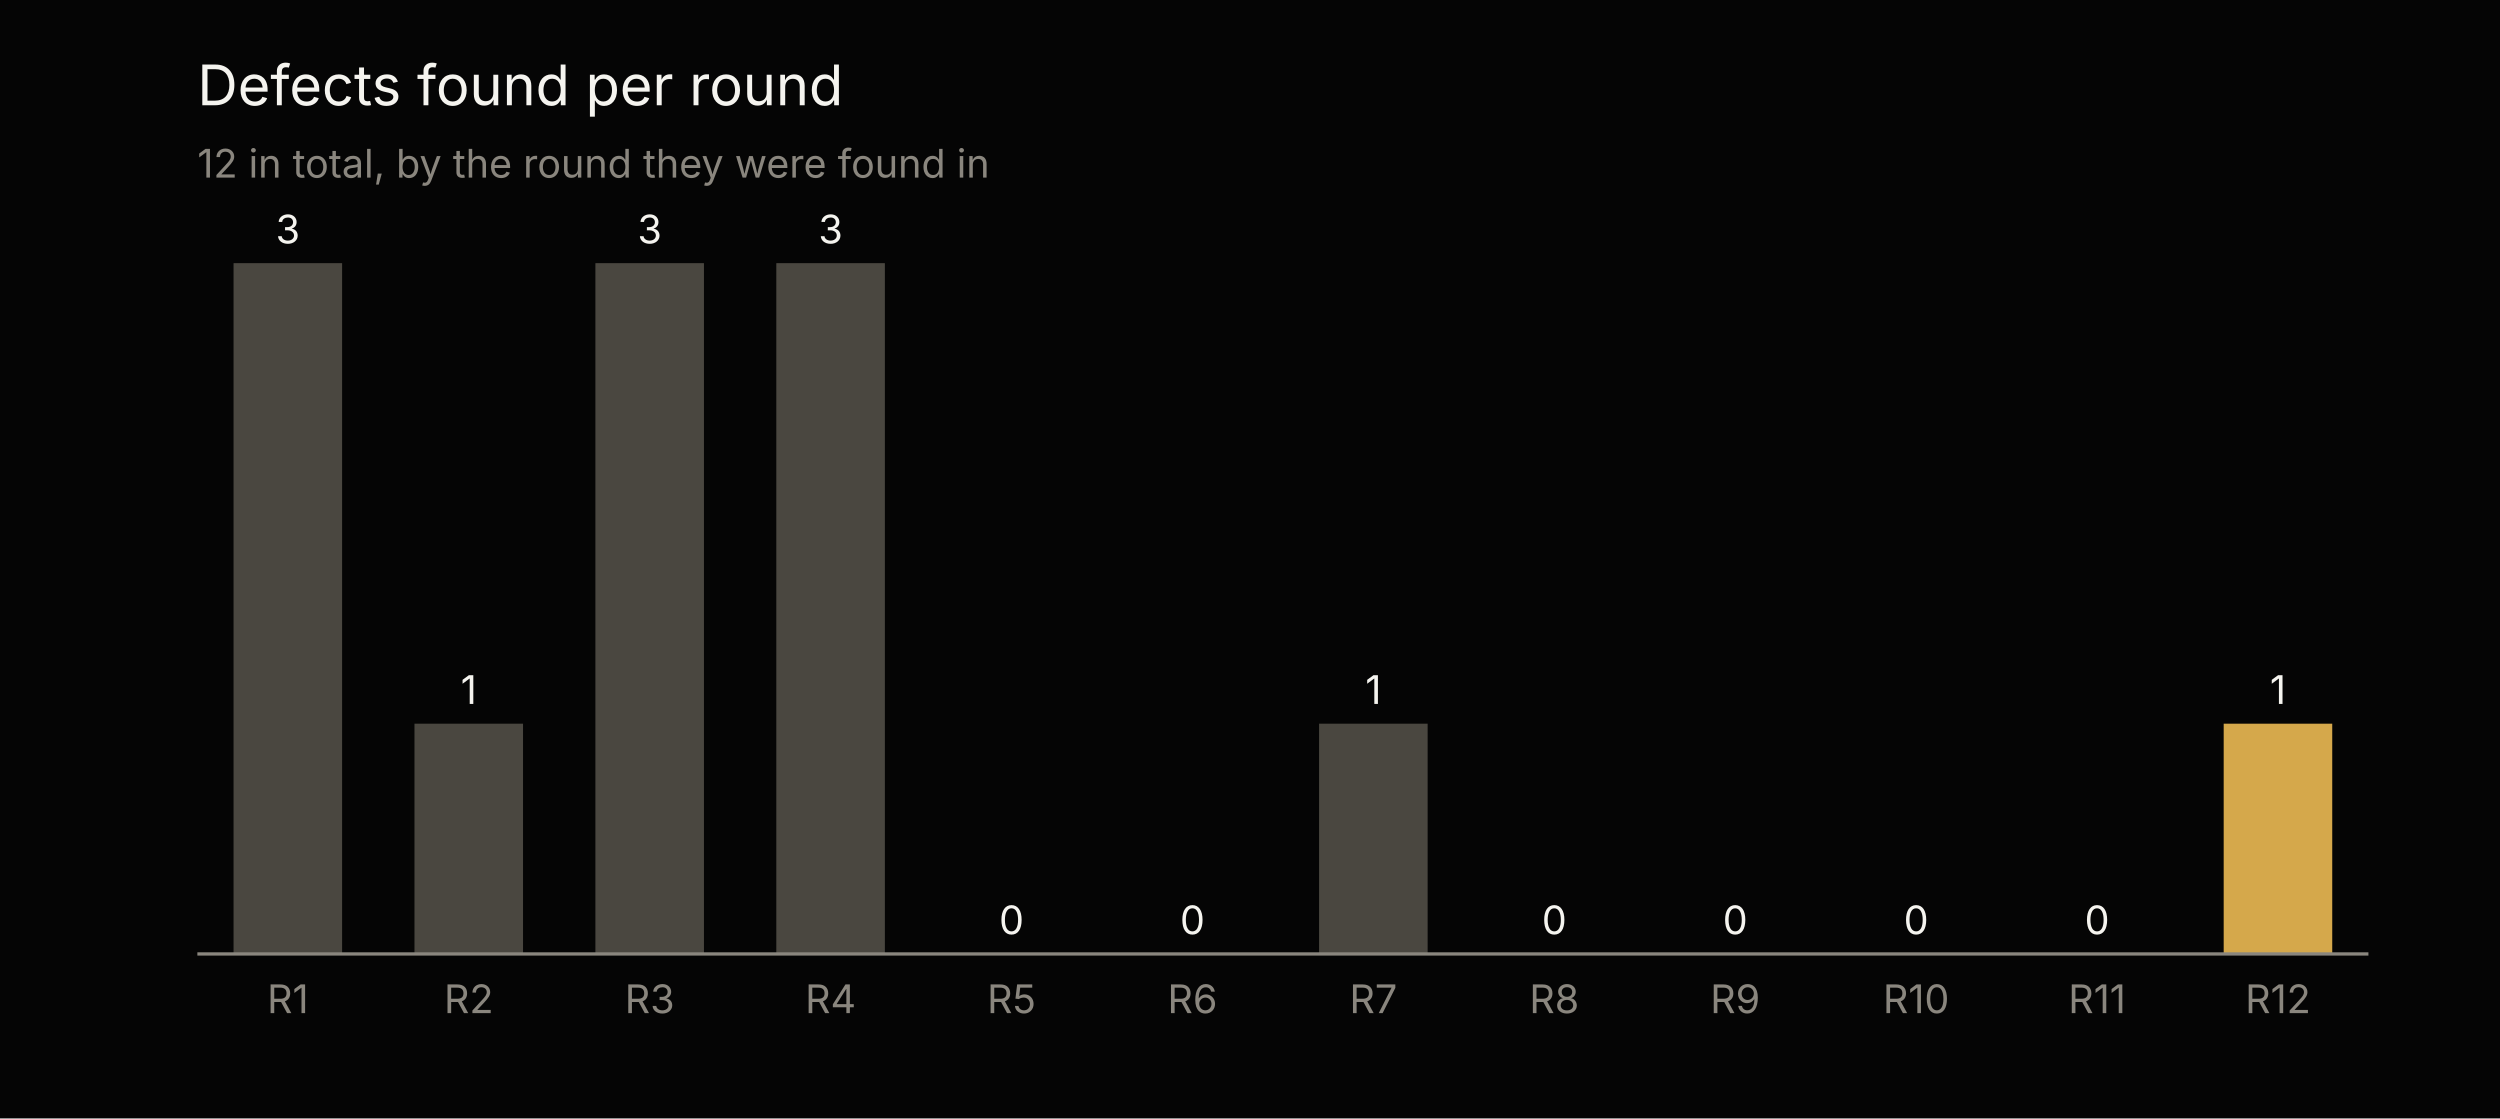
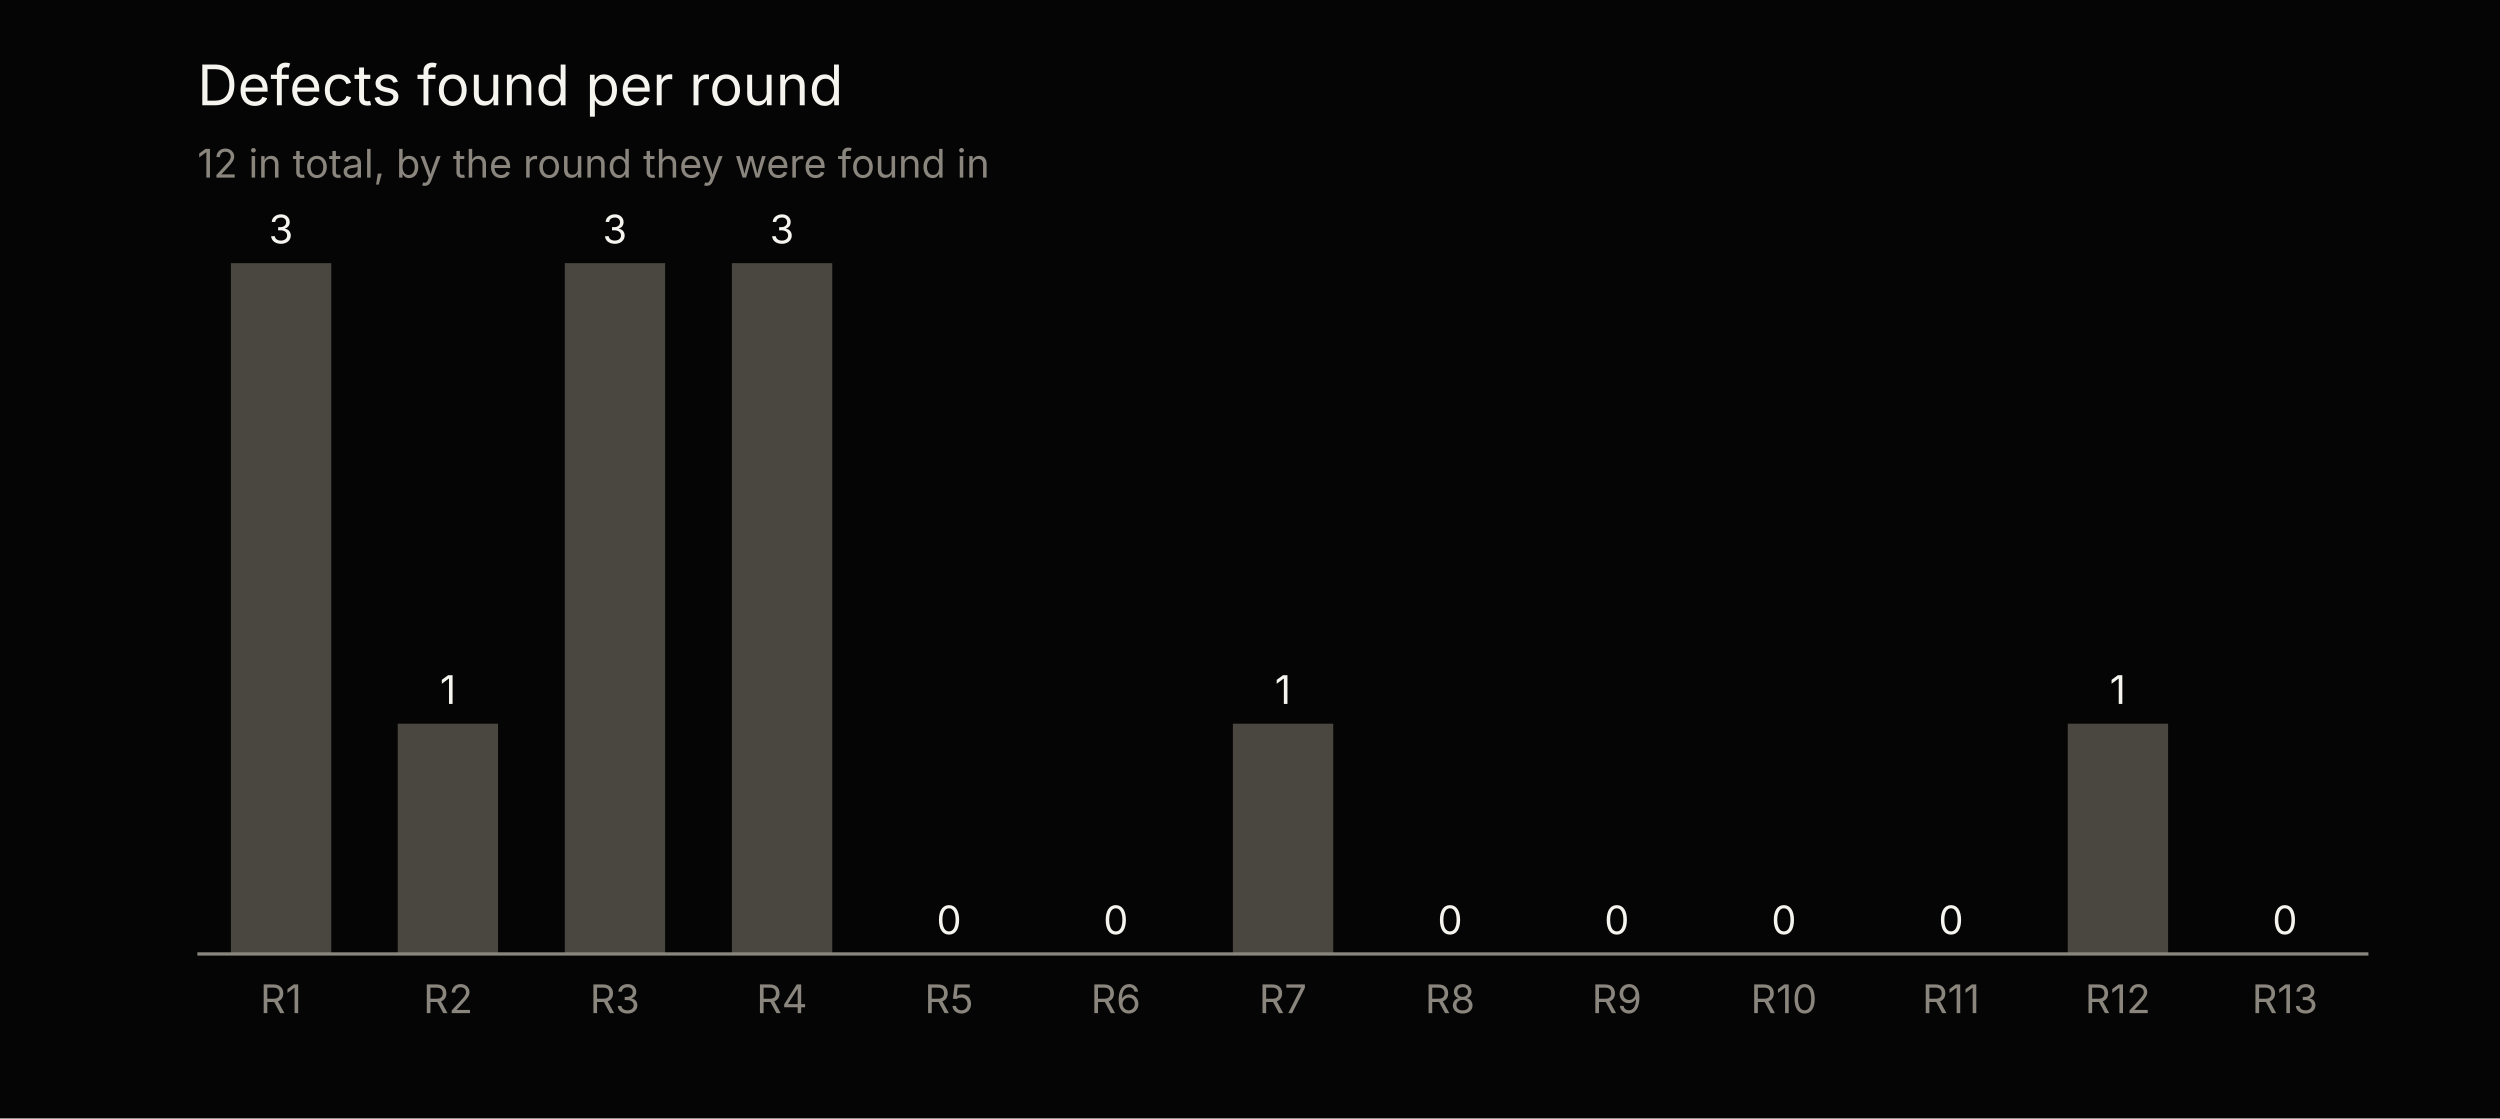
<svg xmlns="http://www.w3.org/2000/svg" viewBox="0 0 760 340" font-family="Inter, Arial, sans-serif" font-size="12">
  <rect width="760" height="340" fill="#050505" />
  <text x="60" y="32" font-size="17" fill="#f5f4ef">Defects found per round</text>
  <text x="60" y="54" fill="#8a867e">12 in total, by the round they were found in</text>
-   <rect x="71.0" y="80.0" width="33.0" height="210.0" fill="#4a4740" />
-   <text x="87.5" y="74.0" text-anchor="middle" fill="#f5f4ef">3</text>
-   <text x="87.5" y="308" text-anchor="middle" fill="#8a867e">R1</text>
-   <rect x="126.0" y="220.0" width="33.0" height="70.0" fill="#4a4740" />
-   <text x="142.5" y="214.0" text-anchor="middle" fill="#f5f4ef">1</text>
-   <text x="142.5" y="308" text-anchor="middle" fill="#8a867e">R2</text>
-   <rect x="181.0" y="80.0" width="33.0" height="210.0" fill="#4a4740" />
-   <text x="197.5" y="74.0" text-anchor="middle" fill="#f5f4ef">3</text>
-   <text x="197.5" y="308" text-anchor="middle" fill="#8a867e">R3</text>
-   <rect x="236.0" y="80.0" width="33.0" height="210.0" fill="#4a4740" />
-   <text x="252.5" y="74.0" text-anchor="middle" fill="#f5f4ef">3</text>
-   <text x="252.5" y="308" text-anchor="middle" fill="#8a867e">R4</text>
-   <rect x="291.0" y="290.0" width="33.0" height="0.0" fill="#4a4740" />
-   <text x="307.5" y="284.0" text-anchor="middle" fill="#f5f4ef">0</text>
-   <text x="307.5" y="308" text-anchor="middle" fill="#8a867e">R5</text>
-   <rect x="346.0" y="290.0" width="33.0" height="0.0" fill="#4a4740" />
-   <text x="362.5" y="284.0" text-anchor="middle" fill="#f5f4ef">0</text>
-   <text x="362.5" y="308" text-anchor="middle" fill="#8a867e">R6</text>
-   <rect x="401.0" y="220.0" width="33.0" height="70.0" fill="#4a4740" />
-   <text x="417.5" y="214.0" text-anchor="middle" fill="#f5f4ef">1</text>
-   <text x="417.5" y="308" text-anchor="middle" fill="#8a867e">R7</text>
-   <rect x="456.0" y="290.0" width="33.0" height="0.0" fill="#4a4740" />
-   <text x="472.5" y="284.0" text-anchor="middle" fill="#f5f4ef">0</text>
-   <text x="472.5" y="308" text-anchor="middle" fill="#8a867e">R8</text>
-   <rect x="511.0" y="290.0" width="33.0" height="0.0" fill="#4a4740" />
-   <text x="527.5" y="284.0" text-anchor="middle" fill="#f5f4ef">0</text>
-   <text x="527.5" y="308" text-anchor="middle" fill="#8a867e">R9</text>
-   <rect x="566.0" y="290.0" width="33.0" height="0.0" fill="#4a4740" />
-   <text x="582.5" y="284.0" text-anchor="middle" fill="#f5f4ef">0</text>
-   <text x="582.5" y="308" text-anchor="middle" fill="#8a867e">R10</text>
-   <rect x="621.0" y="290.0" width="33.0" height="0.0" fill="#4a4740" />
-   <text x="637.5" y="284.0" text-anchor="middle" fill="#f5f4ef">0</text>
-   <text x="637.5" y="308" text-anchor="middle" fill="#8a867e">R11</text>
-   <rect x="676.0" y="220.0" width="33.0" height="70.0" fill="#d5a84b" />
-   <text x="692.5" y="214.0" text-anchor="middle" fill="#f5f4ef">1</text>
-   <text x="692.5" y="308" text-anchor="middle" fill="#8a867e">R12</text>
+   <rect x="70.2" y="80.0" width="30.5" height="210.0" fill="#4a4740" />
+   <text x="85.4" y="74.0" text-anchor="middle" fill="#f5f4ef">3</text>
+   <text x="85.4" y="308" text-anchor="middle" fill="#8a867e">R1</text>
+   <rect x="120.9" y="220.0" width="30.5" height="70.0" fill="#4a4740" />
+   <text x="136.2" y="214.0" text-anchor="middle" fill="#f5f4ef">1</text>
+   <text x="136.2" y="308" text-anchor="middle" fill="#8a867e">R2</text>
+   <rect x="171.7" y="80.0" width="30.5" height="210.0" fill="#4a4740" />
+   <text x="186.9" y="74.0" text-anchor="middle" fill="#f5f4ef">3</text>
+   <text x="186.9" y="308" text-anchor="middle" fill="#8a867e">R3</text>
+   <rect x="222.5" y="80.0" width="30.5" height="210.0" fill="#4a4740" />
+   <text x="237.7" y="74.0" text-anchor="middle" fill="#f5f4ef">3</text>
+   <text x="237.7" y="308" text-anchor="middle" fill="#8a867e">R4</text>
+   <rect x="273.2" y="290.0" width="30.5" height="0.0" fill="#4a4740" />
+   <text x="288.5" y="284.0" text-anchor="middle" fill="#f5f4ef">0</text>
+   <text x="288.5" y="308" text-anchor="middle" fill="#8a867e">R5</text>
+   <rect x="324.0" y="290.0" width="30.5" height="0.0" fill="#4a4740" />
+   <text x="339.2" y="284.0" text-anchor="middle" fill="#f5f4ef">0</text>
+   <text x="339.2" y="308" text-anchor="middle" fill="#8a867e">R6</text>
+   <rect x="374.8" y="220.0" width="30.5" height="70.0" fill="#4a4740" />
+   <text x="390.0" y="214.0" text-anchor="middle" fill="#f5f4ef">1</text>
+   <text x="390.0" y="308" text-anchor="middle" fill="#8a867e">R7</text>
+   <rect x="425.5" y="290.0" width="30.5" height="0.0" fill="#4a4740" />
+   <text x="440.8" y="284.0" text-anchor="middle" fill="#f5f4ef">0</text>
+   <text x="440.8" y="308" text-anchor="middle" fill="#8a867e">R8</text>
+   <rect x="476.3" y="290.0" width="30.5" height="0.0" fill="#4a4740" />
+   <text x="491.5" y="284.0" text-anchor="middle" fill="#f5f4ef">0</text>
+   <text x="491.5" y="308" text-anchor="middle" fill="#8a867e">R9</text>
+   <rect x="527.1" y="290.0" width="30.5" height="0.0" fill="#4a4740" />
+   <text x="542.3" y="284.0" text-anchor="middle" fill="#f5f4ef">0</text>
+   <text x="542.3" y="308" text-anchor="middle" fill="#8a867e">R10</text>
+   <rect x="577.8" y="290.0" width="30.5" height="0.0" fill="#4a4740" />
+   <text x="593.1" y="284.0" text-anchor="middle" fill="#f5f4ef">0</text>
+   <text x="593.1" y="308" text-anchor="middle" fill="#8a867e">R11</text>
+   <rect x="628.6" y="220.0" width="30.5" height="70.0" fill="#4a4740" />
+   <text x="643.8" y="214.0" text-anchor="middle" fill="#f5f4ef">1</text>
+   <text x="643.8" y="308" text-anchor="middle" fill="#8a867e">R12</text>
+   <rect x="679.4" y="290.0" width="30.5" height="0.0" fill="#d5a84b" />
+   <text x="694.6" y="284.0" text-anchor="middle" fill="#f5f4ef">0</text>
+   <text x="694.6" y="308" text-anchor="middle" fill="#8a867e">R13</text>
  <line x1="60" x2="720" y1="290" y2="290" stroke="#8a867e" />
</svg>
